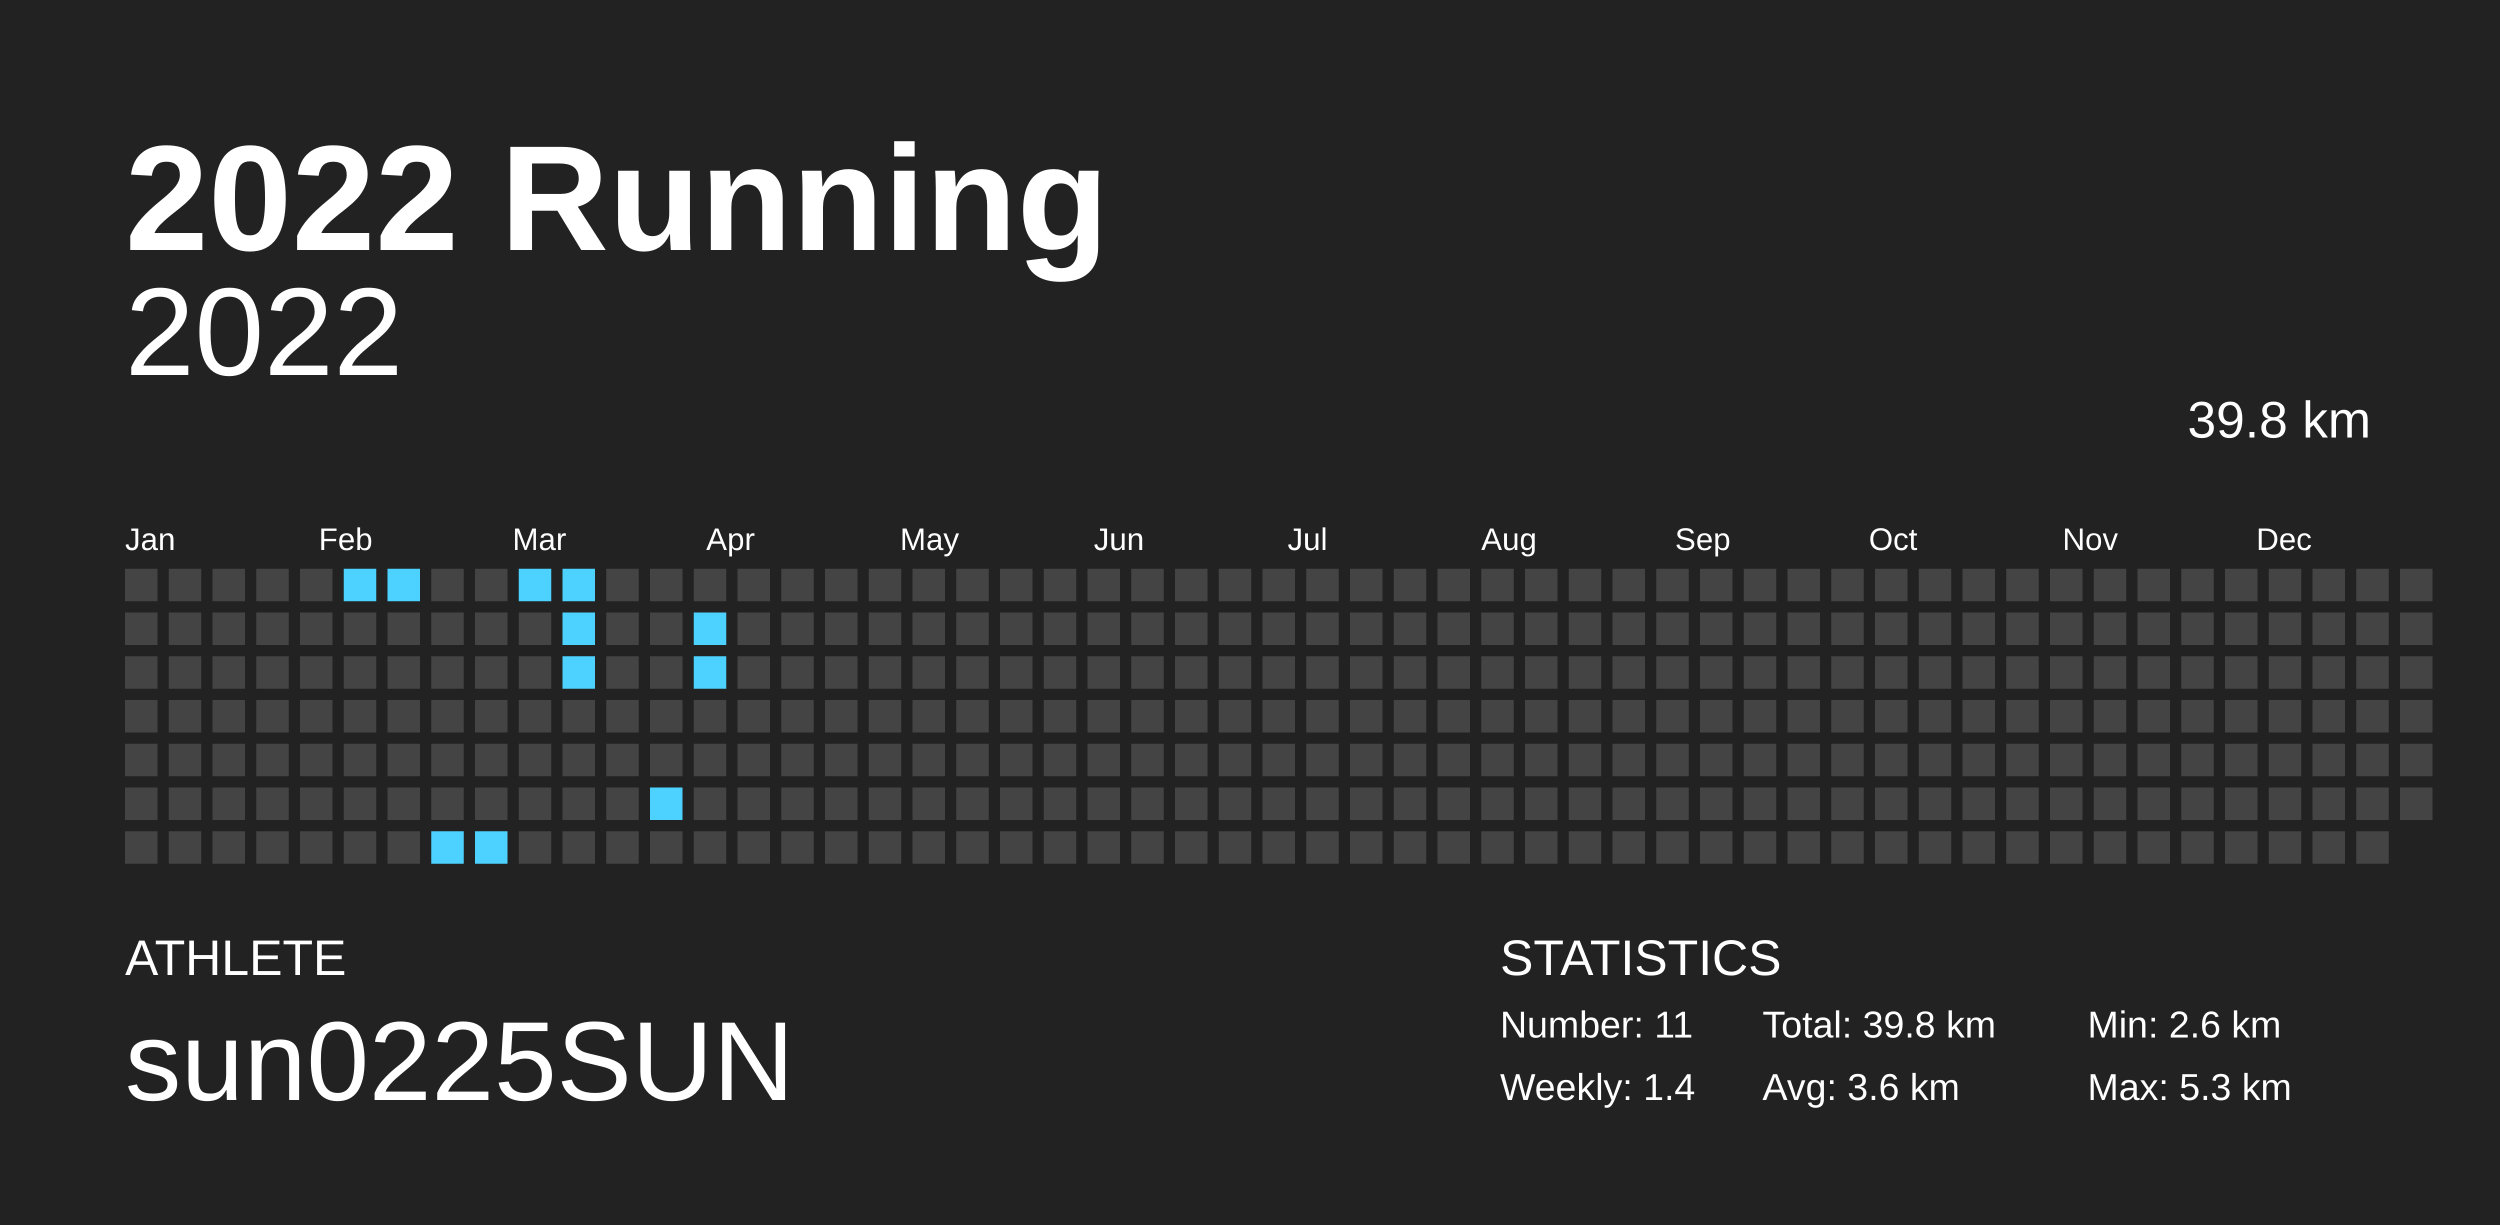
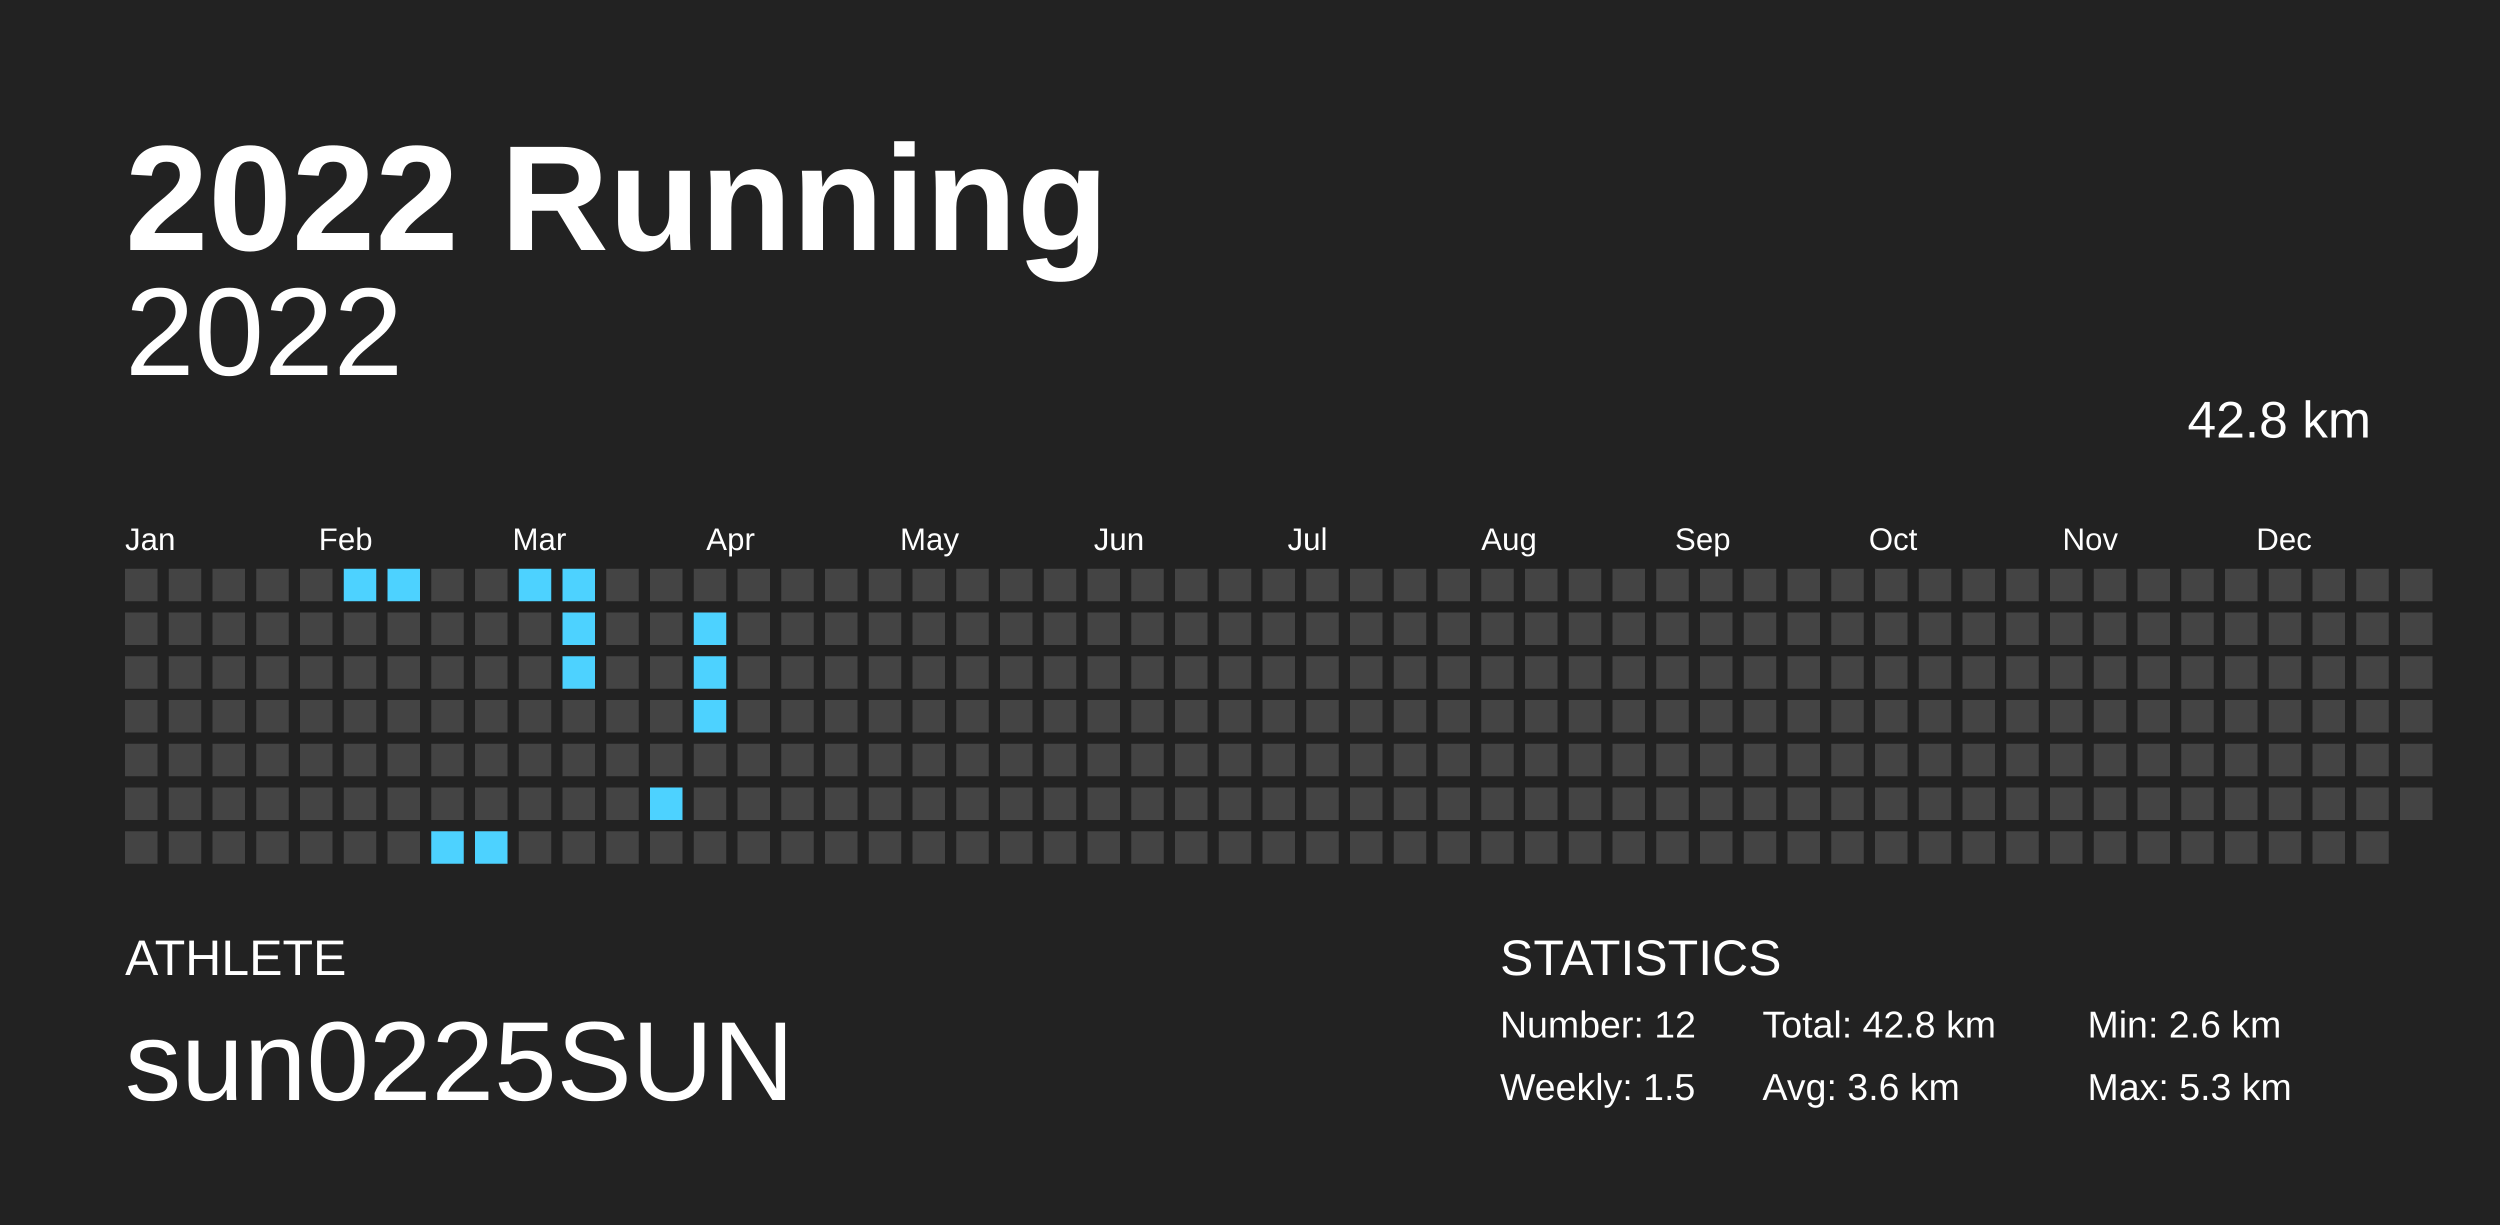
<svg xmlns="http://www.w3.org/2000/svg" baseProfile="full" height="98mm" version="1.1" viewBox="0,0,200,98" width="200mm">
  <defs />
  <rect fill="#222222" height="98" width="200" x="0" y="0" />
  <text fill="#FFFFFF" style="font-size:12px; font-family:Arial; font-weight:bold;" x="10" y="20">2022 Running</text>
  <text fill="#FFFFFF" style="font-size:4px; font-family:Arial" x="10" y="78">ATHLETE</text>
  <text fill="#FFFFFF" style="font-size:9px; font-family:Arial" x="10" y="88">sun0225SUN</text>
  <text fill="#FFFFFF" style="font-size:4px; font-family:Arial" x="120" y="78">STATISTICS</text>
-   <text fill="#FFFFFF" style="font-size:3px; font-family:Arial" x="120" y="83">Number: 11</text>
-   <text fill="#FFFFFF" style="font-size:3px; font-family:Arial" x="120" y="88">Weekly: 1.4</text>
-   <text fill="#FFFFFF" style="font-size:3px; font-family:Arial" x="141" y="83">Total: 39.8 km</text>
+   <text fill="#FFFFFF" style="font-size:3px; font-family:Arial" x="120" y="83">Number: 12</text>
+   <text fill="#FFFFFF" style="font-size:3px; font-family:Arial" x="120" y="88">Weekly: 1.5</text>
+   <text fill="#FFFFFF" style="font-size:3px; font-family:Arial" x="141" y="83">Total: 42.8 km</text>
  <text fill="#FFFFFF" style="font-size:3px; font-family:Arial" x="141" y="88">Avg: 3.6 km</text>
  <text fill="#FFFFFF" style="font-size:3px; font-family:Arial" x="167" y="83">Min: 2.6 km</text>
  <text fill="#FFFFFF" style="font-size:3px; font-family:Arial" x="167" y="88">Max: 5.3 km</text>
  <text alignment-baseline="hanging" fill="#FFFFFF" style="font-size:10.0px; font-family:Arial;" x="10" y="30">2022</text>
-   <text alignment-baseline="hanging" fill="#FFFFFF" style="font-size:4.125px; font-family:Arial;" x="175" y="35">39.8 km</text>
+   <text alignment-baseline="hanging" fill="#FFFFFF" style="font-size:4.125px; font-family:Arial;" x="175" y="35">42.8 km</text>
  <text fill="#FFFFFF" style="font-size:2.5px; font-family:Arial" x="10.0" y="44">Jan</text>
  <text fill="#FFFFFF" style="font-size:2.5px; font-family:Arial" x="25.5" y="44">Feb</text>
  <text fill="#FFFFFF" style="font-size:2.5px; font-family:Arial" x="41.0" y="44">Mar</text>
  <text fill="#FFFFFF" style="font-size:2.5px; font-family:Arial" x="56.5" y="44">Apr</text>
  <text fill="#FFFFFF" style="font-size:2.5px; font-family:Arial" x="72.0" y="44">May</text>
  <text fill="#FFFFFF" style="font-size:2.5px; font-family:Arial" x="87.5" y="44">Jun</text>
  <text fill="#FFFFFF" style="font-size:2.5px; font-family:Arial" x="103.0" y="44">Jul</text>
  <text fill="#FFFFFF" style="font-size:2.5px; font-family:Arial" x="118.5" y="44">Aug</text>
  <text fill="#FFFFFF" style="font-size:2.5px; font-family:Arial" x="134.0" y="44">Sep</text>
  <text fill="#FFFFFF" style="font-size:2.5px; font-family:Arial" x="149.5" y="44">Oct</text>
  <text fill="#FFFFFF" style="font-size:2.5px; font-family:Arial" x="165.0" y="44">Nov</text>
  <text fill="#FFFFFF" style="font-size:2.5px; font-family:Arial" x="180.5" y="44">Dec</text>
  <rect fill="#444444" height="2.6" width="2.6" x="10.0" y="45.5" />
  <rect fill="#444444" height="2.6" width="2.6" x="10.0" y="49.0" />
  <rect fill="#444444" height="2.6" width="2.6" x="10.0" y="52.5" />
  <rect fill="#444444" height="2.6" width="2.6" x="10.0" y="56.0" />
  <rect fill="#444444" height="2.6" width="2.6" x="10.0" y="59.5" />
  <rect fill="#444444" height="2.6" width="2.6" x="10.0" y="63.0" />
  <rect fill="#444444" height="2.6" width="2.6" x="10.0" y="66.5" />
  <rect fill="#444444" height="2.6" width="2.6" x="13.5" y="45.5" />
  <rect fill="#444444" height="2.6" width="2.6" x="13.5" y="49.0" />
  <rect fill="#444444" height="2.6" width="2.6" x="13.5" y="52.5" />
  <rect fill="#444444" height="2.6" width="2.6" x="13.5" y="56.0" />
  <rect fill="#444444" height="2.6" width="2.6" x="13.5" y="59.5" />
  <rect fill="#444444" height="2.6" width="2.6" x="13.5" y="63.0" />
  <rect fill="#444444" height="2.6" width="2.6" x="13.5" y="66.5" />
  <rect fill="#444444" height="2.6" width="2.6" x="17.0" y="45.5" />
  <rect fill="#444444" height="2.6" width="2.6" x="17.0" y="49.0" />
  <rect fill="#444444" height="2.6" width="2.6" x="17.0" y="52.5" />
  <rect fill="#444444" height="2.6" width="2.6" x="17.0" y="56.0" />
  <rect fill="#444444" height="2.6" width="2.6" x="17.0" y="59.5" />
  <rect fill="#444444" height="2.6" width="2.6" x="17.0" y="63.0" />
  <rect fill="#444444" height="2.6" width="2.6" x="17.0" y="66.5" />
  <rect fill="#444444" height="2.6" width="2.6" x="20.5" y="45.5" />
  <rect fill="#444444" height="2.6" width="2.6" x="20.5" y="49.0" />
  <rect fill="#444444" height="2.6" width="2.6" x="20.5" y="52.5" />
  <rect fill="#444444" height="2.6" width="2.6" x="20.5" y="56.0" />
  <rect fill="#444444" height="2.6" width="2.6" x="20.5" y="59.5" />
  <rect fill="#444444" height="2.6" width="2.6" x="20.5" y="63.0" />
  <rect fill="#444444" height="2.6" width="2.6" x="20.5" y="66.5" />
  <rect fill="#444444" height="2.6" width="2.6" x="24.0" y="45.5" />
  <rect fill="#444444" height="2.6" width="2.6" x="24.0" y="49.0" />
  <rect fill="#444444" height="2.6" width="2.6" x="24.0" y="52.5" />
  <rect fill="#444444" height="2.6" width="2.6" x="24.0" y="56.0" />
  <rect fill="#444444" height="2.6" width="2.6" x="24.0" y="59.5" />
  <rect fill="#444444" height="2.6" width="2.6" x="24.0" y="63.0" />
  <rect fill="#444444" height="2.6" width="2.6" x="24.0" y="66.5" />
  <rect fill="#4dd2ff" height="2.6" width="2.6" x="27.5" y="45.5" />
  <rect fill="#444444" height="2.6" width="2.6" x="27.5" y="49.0" />
  <rect fill="#444444" height="2.6" width="2.6" x="27.5" y="52.5" />
  <rect fill="#444444" height="2.6" width="2.6" x="27.5" y="56.0" />
  <rect fill="#444444" height="2.6" width="2.6" x="27.5" y="59.5" />
  <rect fill="#444444" height="2.6" width="2.6" x="27.5" y="63.0" />
  <rect fill="#444444" height="2.6" width="2.6" x="27.5" y="66.5" />
  <rect fill="#4dd2ff" height="2.6" width="2.6" x="31.0" y="45.5" />
  <rect fill="#444444" height="2.6" width="2.6" x="31.0" y="49.0" />
  <rect fill="#444444" height="2.6" width="2.6" x="31.0" y="52.5" />
  <rect fill="#444444" height="2.6" width="2.6" x="31.0" y="56.0" />
  <rect fill="#444444" height="2.6" width="2.6" x="31.0" y="59.5" />
  <rect fill="#444444" height="2.6" width="2.6" x="31.0" y="63.0" />
  <rect fill="#444444" height="2.6" width="2.6" x="31.0" y="66.5" />
  <rect fill="#444444" height="2.6" width="2.6" x="34.5" y="45.5" />
  <rect fill="#444444" height="2.6" width="2.6" x="34.5" y="49.0" />
  <rect fill="#444444" height="2.6" width="2.6" x="34.5" y="52.5" />
  <rect fill="#444444" height="2.6" width="2.6" x="34.5" y="56.0" />
  <rect fill="#444444" height="2.6" width="2.6" x="34.5" y="59.5" />
  <rect fill="#444444" height="2.6" width="2.6" x="34.5" y="63.0" />
  <rect fill="#4dd2ff" height="2.6" width="2.6" x="34.5" y="66.5" />
  <rect fill="#444444" height="2.6" width="2.6" x="38.0" y="45.5" />
  <rect fill="#444444" height="2.6" width="2.6" x="38.0" y="49.0" />
  <rect fill="#444444" height="2.6" width="2.6" x="38.0" y="52.5" />
  <rect fill="#444444" height="2.6" width="2.6" x="38.0" y="56.0" />
  <rect fill="#444444" height="2.6" width="2.6" x="38.0" y="59.5" />
  <rect fill="#444444" height="2.6" width="2.6" x="38.0" y="63.0" />
  <rect fill="#4dd2ff" height="2.6" width="2.6" x="38.0" y="66.5" />
  <rect fill="#4dd2ff" height="2.6" width="2.6" x="41.5" y="45.5" />
  <rect fill="#444444" height="2.6" width="2.6" x="41.5" y="49.0" />
  <rect fill="#444444" height="2.6" width="2.6" x="41.5" y="52.5" />
  <rect fill="#444444" height="2.6" width="2.6" x="41.5" y="56.0" />
  <rect fill="#444444" height="2.6" width="2.6" x="41.5" y="59.5" />
  <rect fill="#444444" height="2.6" width="2.6" x="41.5" y="63.0" />
  <rect fill="#444444" height="2.6" width="2.6" x="41.5" y="66.5" />
  <rect fill="#4dd2ff" height="2.6" width="2.6" x="45.0" y="45.5" />
  <rect fill="#4dd2ff" height="2.6" width="2.6" x="45.0" y="49.0" />
  <rect fill="#4dd2ff" height="2.6" width="2.6" x="45.0" y="52.5" />
  <rect fill="#444444" height="2.6" width="2.6" x="45.0" y="56.0" />
  <rect fill="#444444" height="2.6" width="2.6" x="45.0" y="59.5" />
  <rect fill="#444444" height="2.6" width="2.6" x="45.0" y="63.0" />
  <rect fill="#444444" height="2.6" width="2.6" x="45.0" y="66.5" />
  <rect fill="#444444" height="2.6" width="2.6" x="48.5" y="45.5" />
  <rect fill="#444444" height="2.6" width="2.6" x="48.5" y="49.0" />
  <rect fill="#444444" height="2.6" width="2.6" x="48.5" y="52.5" />
  <rect fill="#444444" height="2.6" width="2.6" x="48.5" y="56.0" />
  <rect fill="#444444" height="2.6" width="2.6" x="48.5" y="59.5" />
  <rect fill="#444444" height="2.6" width="2.6" x="48.5" y="63.0" />
  <rect fill="#444444" height="2.6" width="2.6" x="48.5" y="66.5" />
  <rect fill="#444444" height="2.6" width="2.6" x="52.0" y="45.5" />
  <rect fill="#444444" height="2.6" width="2.6" x="52.0" y="49.0" />
  <rect fill="#444444" height="2.6" width="2.6" x="52.0" y="52.5" />
  <rect fill="#444444" height="2.6" width="2.6" x="52.0" y="56.0" />
  <rect fill="#444444" height="2.6" width="2.6" x="52.0" y="59.5" />
  <rect fill="#4dd2ff" height="2.6" width="2.6" x="52.0" y="63.0" />
  <rect fill="#444444" height="2.6" width="2.6" x="52.0" y="66.5" />
  <rect fill="#444444" height="2.6" width="2.6" x="55.5" y="45.5" />
  <rect fill="#4dd2ff" height="2.6" width="2.6" x="55.5" y="49.0" />
  <rect fill="#4dd2ff" height="2.6" width="2.6" x="55.5" y="52.5" />
-   <rect fill="#444444" height="2.6" width="2.6" x="55.5" y="56.0" />
+   <rect fill="#4dd2ff" height="2.6" width="2.6" x="55.5" y="56.0" />
  <rect fill="#444444" height="2.6" width="2.6" x="55.5" y="59.5" />
  <rect fill="#444444" height="2.6" width="2.6" x="55.5" y="63.0" />
  <rect fill="#444444" height="2.6" width="2.6" x="55.5" y="66.5" />
  <rect fill="#444444" height="2.6" width="2.6" x="59.0" y="45.5" />
  <rect fill="#444444" height="2.6" width="2.6" x="59.0" y="49.0" />
  <rect fill="#444444" height="2.6" width="2.6" x="59.0" y="52.5" />
  <rect fill="#444444" height="2.6" width="2.6" x="59.0" y="56.0" />
  <rect fill="#444444" height="2.6" width="2.6" x="59.0" y="59.5" />
  <rect fill="#444444" height="2.6" width="2.6" x="59.0" y="63.0" />
  <rect fill="#444444" height="2.6" width="2.6" x="59.0" y="66.5" />
  <rect fill="#444444" height="2.6" width="2.6" x="62.5" y="45.5" />
  <rect fill="#444444" height="2.6" width="2.6" x="62.5" y="49.0" />
  <rect fill="#444444" height="2.6" width="2.6" x="62.5" y="52.5" />
  <rect fill="#444444" height="2.6" width="2.6" x="62.5" y="56.0" />
  <rect fill="#444444" height="2.6" width="2.6" x="62.5" y="59.5" />
  <rect fill="#444444" height="2.6" width="2.6" x="62.5" y="63.0" />
  <rect fill="#444444" height="2.6" width="2.6" x="62.5" y="66.5" />
  <rect fill="#444444" height="2.6" width="2.6" x="66.0" y="45.5" />
  <rect fill="#444444" height="2.6" width="2.6" x="66.0" y="49.0" />
  <rect fill="#444444" height="2.6" width="2.6" x="66.0" y="52.5" />
  <rect fill="#444444" height="2.6" width="2.6" x="66.0" y="56.0" />
  <rect fill="#444444" height="2.6" width="2.6" x="66.0" y="59.5" />
  <rect fill="#444444" height="2.6" width="2.6" x="66.0" y="63.0" />
  <rect fill="#444444" height="2.6" width="2.6" x="66.0" y="66.5" />
  <rect fill="#444444" height="2.6" width="2.6" x="69.5" y="45.5" />
  <rect fill="#444444" height="2.6" width="2.6" x="69.5" y="49.0" />
  <rect fill="#444444" height="2.6" width="2.6" x="69.5" y="52.5" />
  <rect fill="#444444" height="2.6" width="2.6" x="69.5" y="56.0" />
  <rect fill="#444444" height="2.6" width="2.6" x="69.5" y="59.5" />
  <rect fill="#444444" height="2.6" width="2.6" x="69.5" y="63.0" />
  <rect fill="#444444" height="2.6" width="2.6" x="69.5" y="66.5" />
  <rect fill="#444444" height="2.6" width="2.6" x="73.0" y="45.5" />
  <rect fill="#444444" height="2.6" width="2.6" x="73.0" y="49.0" />
  <rect fill="#444444" height="2.6" width="2.6" x="73.0" y="52.5" />
  <rect fill="#444444" height="2.6" width="2.6" x="73.0" y="56.0" />
  <rect fill="#444444" height="2.6" width="2.6" x="73.0" y="59.5" />
  <rect fill="#444444" height="2.6" width="2.6" x="73.0" y="63.0" />
  <rect fill="#444444" height="2.6" width="2.6" x="73.0" y="66.5" />
  <rect fill="#444444" height="2.6" width="2.6" x="76.5" y="45.5" />
  <rect fill="#444444" height="2.6" width="2.6" x="76.5" y="49.0" />
  <rect fill="#444444" height="2.6" width="2.6" x="76.5" y="52.5" />
  <rect fill="#444444" height="2.6" width="2.6" x="76.5" y="56.0" />
  <rect fill="#444444" height="2.6" width="2.6" x="76.5" y="59.5" />
  <rect fill="#444444" height="2.6" width="2.6" x="76.5" y="63.0" />
  <rect fill="#444444" height="2.6" width="2.6" x="76.5" y="66.5" />
  <rect fill="#444444" height="2.6" width="2.6" x="80.0" y="45.5" />
  <rect fill="#444444" height="2.6" width="2.6" x="80.0" y="49.0" />
  <rect fill="#444444" height="2.6" width="2.6" x="80.0" y="52.5" />
  <rect fill="#444444" height="2.6" width="2.6" x="80.0" y="56.0" />
  <rect fill="#444444" height="2.6" width="2.6" x="80.0" y="59.5" />
  <rect fill="#444444" height="2.6" width="2.6" x="80.0" y="63.0" />
  <rect fill="#444444" height="2.6" width="2.6" x="80.0" y="66.5" />
  <rect fill="#444444" height="2.6" width="2.6" x="83.5" y="45.5" />
  <rect fill="#444444" height="2.6" width="2.6" x="83.5" y="49.0" />
  <rect fill="#444444" height="2.6" width="2.6" x="83.5" y="52.5" />
  <rect fill="#444444" height="2.6" width="2.6" x="83.5" y="56.0" />
  <rect fill="#444444" height="2.6" width="2.6" x="83.5" y="59.5" />
  <rect fill="#444444" height="2.6" width="2.6" x="83.5" y="63.0" />
  <rect fill="#444444" height="2.6" width="2.6" x="83.5" y="66.5" />
  <rect fill="#444444" height="2.6" width="2.6" x="87.0" y="45.5" />
  <rect fill="#444444" height="2.6" width="2.6" x="87.0" y="49.0" />
  <rect fill="#444444" height="2.6" width="2.6" x="87.0" y="52.5" />
  <rect fill="#444444" height="2.6" width="2.6" x="87.0" y="56.0" />
  <rect fill="#444444" height="2.6" width="2.6" x="87.0" y="59.5" />
  <rect fill="#444444" height="2.6" width="2.6" x="87.0" y="63.0" />
  <rect fill="#444444" height="2.6" width="2.6" x="87.0" y="66.5" />
  <rect fill="#444444" height="2.6" width="2.6" x="90.5" y="45.5" />
  <rect fill="#444444" height="2.6" width="2.6" x="90.5" y="49.0" />
  <rect fill="#444444" height="2.6" width="2.6" x="90.5" y="52.5" />
  <rect fill="#444444" height="2.6" width="2.6" x="90.5" y="56.0" />
  <rect fill="#444444" height="2.6" width="2.6" x="90.5" y="59.5" />
  <rect fill="#444444" height="2.6" width="2.6" x="90.5" y="63.0" />
  <rect fill="#444444" height="2.6" width="2.6" x="90.5" y="66.5" />
  <rect fill="#444444" height="2.6" width="2.6" x="94.0" y="45.5" />
  <rect fill="#444444" height="2.6" width="2.6" x="94.0" y="49.0" />
  <rect fill="#444444" height="2.6" width="2.6" x="94.0" y="52.5" />
  <rect fill="#444444" height="2.6" width="2.6" x="94.0" y="56.0" />
  <rect fill="#444444" height="2.6" width="2.6" x="94.0" y="59.5" />
  <rect fill="#444444" height="2.6" width="2.6" x="94.0" y="63.0" />
  <rect fill="#444444" height="2.6" width="2.6" x="94.0" y="66.5" />
  <rect fill="#444444" height="2.6" width="2.6" x="97.5" y="45.5" />
  <rect fill="#444444" height="2.6" width="2.6" x="97.5" y="49.0" />
  <rect fill="#444444" height="2.6" width="2.6" x="97.5" y="52.5" />
  <rect fill="#444444" height="2.6" width="2.6" x="97.5" y="56.0" />
  <rect fill="#444444" height="2.6" width="2.6" x="97.5" y="59.5" />
  <rect fill="#444444" height="2.6" width="2.6" x="97.5" y="63.0" />
  <rect fill="#444444" height="2.6" width="2.6" x="97.5" y="66.5" />
  <rect fill="#444444" height="2.6" width="2.6" x="101.0" y="45.5" />
  <rect fill="#444444" height="2.6" width="2.6" x="101.0" y="49.0" />
  <rect fill="#444444" height="2.6" width="2.6" x="101.0" y="52.5" />
  <rect fill="#444444" height="2.6" width="2.6" x="101.0" y="56.0" />
  <rect fill="#444444" height="2.6" width="2.6" x="101.0" y="59.5" />
  <rect fill="#444444" height="2.6" width="2.6" x="101.0" y="63.0" />
  <rect fill="#444444" height="2.6" width="2.6" x="101.0" y="66.5" />
  <rect fill="#444444" height="2.6" width="2.6" x="104.5" y="45.5" />
  <rect fill="#444444" height="2.6" width="2.6" x="104.5" y="49.0" />
  <rect fill="#444444" height="2.6" width="2.6" x="104.5" y="52.5" />
  <rect fill="#444444" height="2.6" width="2.6" x="104.5" y="56.0" />
  <rect fill="#444444" height="2.6" width="2.6" x="104.5" y="59.5" />
  <rect fill="#444444" height="2.6" width="2.6" x="104.5" y="63.0" />
  <rect fill="#444444" height="2.6" width="2.6" x="104.5" y="66.5" />
  <rect fill="#444444" height="2.6" width="2.6" x="108.0" y="45.5" />
  <rect fill="#444444" height="2.6" width="2.6" x="108.0" y="49.0" />
  <rect fill="#444444" height="2.6" width="2.6" x="108.0" y="52.5" />
  <rect fill="#444444" height="2.6" width="2.6" x="108.0" y="56.0" />
  <rect fill="#444444" height="2.6" width="2.6" x="108.0" y="59.5" />
  <rect fill="#444444" height="2.6" width="2.6" x="108.0" y="63.0" />
  <rect fill="#444444" height="2.6" width="2.6" x="108.0" y="66.5" />
  <rect fill="#444444" height="2.6" width="2.6" x="111.5" y="45.5" />
  <rect fill="#444444" height="2.6" width="2.6" x="111.5" y="49.0" />
  <rect fill="#444444" height="2.6" width="2.6" x="111.5" y="52.5" />
  <rect fill="#444444" height="2.6" width="2.6" x="111.5" y="56.0" />
  <rect fill="#444444" height="2.6" width="2.6" x="111.5" y="59.5" />
  <rect fill="#444444" height="2.6" width="2.6" x="111.5" y="63.0" />
  <rect fill="#444444" height="2.6" width="2.6" x="111.5" y="66.5" />
  <rect fill="#444444" height="2.6" width="2.6" x="115.0" y="45.5" />
  <rect fill="#444444" height="2.6" width="2.6" x="115.0" y="49.0" />
  <rect fill="#444444" height="2.6" width="2.6" x="115.0" y="52.5" />
  <rect fill="#444444" height="2.6" width="2.6" x="115.0" y="56.0" />
  <rect fill="#444444" height="2.6" width="2.6" x="115.0" y="59.5" />
  <rect fill="#444444" height="2.6" width="2.6" x="115.0" y="63.0" />
  <rect fill="#444444" height="2.6" width="2.6" x="115.0" y="66.5" />
  <rect fill="#444444" height="2.6" width="2.6" x="118.5" y="45.5" />
  <rect fill="#444444" height="2.6" width="2.6" x="118.5" y="49.0" />
  <rect fill="#444444" height="2.6" width="2.6" x="118.5" y="52.5" />
  <rect fill="#444444" height="2.6" width="2.6" x="118.5" y="56.0" />
  <rect fill="#444444" height="2.6" width="2.6" x="118.5" y="59.5" />
  <rect fill="#444444" height="2.6" width="2.6" x="118.5" y="63.0" />
  <rect fill="#444444" height="2.6" width="2.6" x="118.5" y="66.5" />
  <rect fill="#444444" height="2.6" width="2.6" x="122.0" y="45.5" />
  <rect fill="#444444" height="2.6" width="2.6" x="122.0" y="49.0" />
  <rect fill="#444444" height="2.6" width="2.6" x="122.0" y="52.5" />
  <rect fill="#444444" height="2.6" width="2.6" x="122.0" y="56.0" />
  <rect fill="#444444" height="2.6" width="2.6" x="122.0" y="59.5" />
  <rect fill="#444444" height="2.6" width="2.6" x="122.0" y="63.0" />
  <rect fill="#444444" height="2.6" width="2.6" x="122.0" y="66.5" />
  <rect fill="#444444" height="2.6" width="2.6" x="125.5" y="45.5" />
  <rect fill="#444444" height="2.6" width="2.6" x="125.5" y="49.0" />
  <rect fill="#444444" height="2.6" width="2.6" x="125.5" y="52.5" />
  <rect fill="#444444" height="2.6" width="2.6" x="125.5" y="56.0" />
  <rect fill="#444444" height="2.6" width="2.6" x="125.5" y="59.5" />
  <rect fill="#444444" height="2.6" width="2.6" x="125.5" y="63.0" />
  <rect fill="#444444" height="2.6" width="2.6" x="125.5" y="66.5" />
  <rect fill="#444444" height="2.6" width="2.6" x="129.0" y="45.5" />
  <rect fill="#444444" height="2.6" width="2.6" x="129.0" y="49.0" />
  <rect fill="#444444" height="2.6" width="2.6" x="129.0" y="52.5" />
  <rect fill="#444444" height="2.6" width="2.6" x="129.0" y="56.0" />
  <rect fill="#444444" height="2.6" width="2.6" x="129.0" y="59.5" />
  <rect fill="#444444" height="2.6" width="2.6" x="129.0" y="63.0" />
  <rect fill="#444444" height="2.6" width="2.6" x="129.0" y="66.5" />
  <rect fill="#444444" height="2.6" width="2.6" x="132.5" y="45.5" />
  <rect fill="#444444" height="2.6" width="2.6" x="132.5" y="49.0" />
  <rect fill="#444444" height="2.6" width="2.6" x="132.5" y="52.5" />
  <rect fill="#444444" height="2.6" width="2.6" x="132.5" y="56.0" />
  <rect fill="#444444" height="2.6" width="2.6" x="132.5" y="59.5" />
  <rect fill="#444444" height="2.6" width="2.6" x="132.5" y="63.0" />
  <rect fill="#444444" height="2.6" width="2.6" x="132.5" y="66.5" />
  <rect fill="#444444" height="2.6" width="2.6" x="136.0" y="45.5" />
  <rect fill="#444444" height="2.6" width="2.6" x="136.0" y="49.0" />
  <rect fill="#444444" height="2.6" width="2.6" x="136.0" y="52.5" />
  <rect fill="#444444" height="2.6" width="2.6" x="136.0" y="56.0" />
  <rect fill="#444444" height="2.6" width="2.6" x="136.0" y="59.5" />
  <rect fill="#444444" height="2.6" width="2.6" x="136.0" y="63.0" />
  <rect fill="#444444" height="2.6" width="2.6" x="136.0" y="66.5" />
  <rect fill="#444444" height="2.6" width="2.6" x="139.5" y="45.5" />
  <rect fill="#444444" height="2.6" width="2.6" x="139.5" y="49.0" />
  <rect fill="#444444" height="2.6" width="2.6" x="139.5" y="52.5" />
  <rect fill="#444444" height="2.6" width="2.6" x="139.5" y="56.0" />
  <rect fill="#444444" height="2.6" width="2.6" x="139.5" y="59.5" />
  <rect fill="#444444" height="2.6" width="2.6" x="139.5" y="63.0" />
  <rect fill="#444444" height="2.6" width="2.6" x="139.5" y="66.5" />
  <rect fill="#444444" height="2.6" width="2.6" x="143.0" y="45.5" />
  <rect fill="#444444" height="2.6" width="2.6" x="143.0" y="49.0" />
  <rect fill="#444444" height="2.6" width="2.6" x="143.0" y="52.5" />
  <rect fill="#444444" height="2.6" width="2.6" x="143.0" y="56.0" />
  <rect fill="#444444" height="2.6" width="2.6" x="143.0" y="59.5" />
  <rect fill="#444444" height="2.6" width="2.6" x="143.0" y="63.0" />
  <rect fill="#444444" height="2.6" width="2.6" x="143.0" y="66.5" />
  <rect fill="#444444" height="2.6" width="2.6" x="146.5" y="45.5" />
  <rect fill="#444444" height="2.6" width="2.6" x="146.5" y="49.0" />
  <rect fill="#444444" height="2.6" width="2.6" x="146.5" y="52.5" />
  <rect fill="#444444" height="2.6" width="2.6" x="146.5" y="56.0" />
  <rect fill="#444444" height="2.6" width="2.6" x="146.5" y="59.5" />
  <rect fill="#444444" height="2.6" width="2.6" x="146.5" y="63.0" />
  <rect fill="#444444" height="2.6" width="2.6" x="146.5" y="66.5" />
  <rect fill="#444444" height="2.6" width="2.6" x="150.0" y="45.5" />
  <rect fill="#444444" height="2.6" width="2.6" x="150.0" y="49.0" />
  <rect fill="#444444" height="2.6" width="2.6" x="150.0" y="52.5" />
  <rect fill="#444444" height="2.6" width="2.6" x="150.0" y="56.0" />
  <rect fill="#444444" height="2.6" width="2.6" x="150.0" y="59.5" />
  <rect fill="#444444" height="2.6" width="2.6" x="150.0" y="63.0" />
  <rect fill="#444444" height="2.6" width="2.6" x="150.0" y="66.5" />
  <rect fill="#444444" height="2.6" width="2.6" x="153.5" y="45.5" />
  <rect fill="#444444" height="2.6" width="2.6" x="153.5" y="49.0" />
  <rect fill="#444444" height="2.6" width="2.6" x="153.5" y="52.5" />
  <rect fill="#444444" height="2.6" width="2.6" x="153.5" y="56.0" />
  <rect fill="#444444" height="2.6" width="2.6" x="153.5" y="59.5" />
  <rect fill="#444444" height="2.6" width="2.6" x="153.5" y="63.0" />
  <rect fill="#444444" height="2.6" width="2.6" x="153.5" y="66.5" />
  <rect fill="#444444" height="2.6" width="2.6" x="157.0" y="45.5" />
  <rect fill="#444444" height="2.6" width="2.6" x="157.0" y="49.0" />
  <rect fill="#444444" height="2.6" width="2.6" x="157.0" y="52.5" />
  <rect fill="#444444" height="2.6" width="2.6" x="157.0" y="56.0" />
  <rect fill="#444444" height="2.6" width="2.6" x="157.0" y="59.5" />
  <rect fill="#444444" height="2.6" width="2.6" x="157.0" y="63.0" />
  <rect fill="#444444" height="2.6" width="2.6" x="157.0" y="66.5" />
  <rect fill="#444444" height="2.6" width="2.6" x="160.5" y="45.5" />
  <rect fill="#444444" height="2.6" width="2.6" x="160.5" y="49.0" />
  <rect fill="#444444" height="2.6" width="2.6" x="160.5" y="52.5" />
  <rect fill="#444444" height="2.6" width="2.6" x="160.5" y="56.0" />
  <rect fill="#444444" height="2.6" width="2.6" x="160.5" y="59.5" />
  <rect fill="#444444" height="2.6" width="2.6" x="160.5" y="63.0" />
  <rect fill="#444444" height="2.6" width="2.6" x="160.5" y="66.5" />
  <rect fill="#444444" height="2.6" width="2.6" x="164.0" y="45.5" />
  <rect fill="#444444" height="2.6" width="2.6" x="164.0" y="49.0" />
  <rect fill="#444444" height="2.6" width="2.6" x="164.0" y="52.5" />
  <rect fill="#444444" height="2.6" width="2.6" x="164.0" y="56.0" />
  <rect fill="#444444" height="2.6" width="2.6" x="164.0" y="59.5" />
  <rect fill="#444444" height="2.6" width="2.6" x="164.0" y="63.0" />
  <rect fill="#444444" height="2.6" width="2.6" x="164.0" y="66.5" />
  <rect fill="#444444" height="2.6" width="2.6" x="167.5" y="45.5" />
  <rect fill="#444444" height="2.6" width="2.6" x="167.5" y="49.0" />
  <rect fill="#444444" height="2.6" width="2.6" x="167.5" y="52.5" />
  <rect fill="#444444" height="2.6" width="2.6" x="167.5" y="56.0" />
  <rect fill="#444444" height="2.6" width="2.6" x="167.5" y="59.5" />
  <rect fill="#444444" height="2.6" width="2.6" x="167.5" y="63.0" />
  <rect fill="#444444" height="2.6" width="2.6" x="167.5" y="66.5" />
  <rect fill="#444444" height="2.6" width="2.6" x="171.0" y="45.5" />
  <rect fill="#444444" height="2.6" width="2.6" x="171.0" y="49.0" />
  <rect fill="#444444" height="2.6" width="2.6" x="171.0" y="52.5" />
  <rect fill="#444444" height="2.6" width="2.6" x="171.0" y="56.0" />
  <rect fill="#444444" height="2.6" width="2.6" x="171.0" y="59.5" />
  <rect fill="#444444" height="2.6" width="2.6" x="171.0" y="63.0" />
  <rect fill="#444444" height="2.6" width="2.6" x="171.0" y="66.5" />
  <rect fill="#444444" height="2.6" width="2.6" x="174.5" y="45.5" />
  <rect fill="#444444" height="2.6" width="2.6" x="174.5" y="49.0" />
  <rect fill="#444444" height="2.6" width="2.6" x="174.5" y="52.5" />
  <rect fill="#444444" height="2.6" width="2.6" x="174.5" y="56.0" />
  <rect fill="#444444" height="2.6" width="2.6" x="174.5" y="59.5" />
  <rect fill="#444444" height="2.6" width="2.6" x="174.5" y="63.0" />
  <rect fill="#444444" height="2.6" width="2.6" x="174.5" y="66.5" />
  <rect fill="#444444" height="2.6" width="2.6" x="178.0" y="45.5" />
  <rect fill="#444444" height="2.6" width="2.6" x="178.0" y="49.0" />
  <rect fill="#444444" height="2.6" width="2.6" x="178.0" y="52.5" />
  <rect fill="#444444" height="2.6" width="2.6" x="178.0" y="56.0" />
  <rect fill="#444444" height="2.6" width="2.6" x="178.0" y="59.5" />
  <rect fill="#444444" height="2.6" width="2.6" x="178.0" y="63.0" />
  <rect fill="#444444" height="2.6" width="2.6" x="178.0" y="66.5" />
  <rect fill="#444444" height="2.6" width="2.6" x="181.5" y="45.5" />
  <rect fill="#444444" height="2.6" width="2.6" x="181.5" y="49.0" />
  <rect fill="#444444" height="2.6" width="2.6" x="181.5" y="52.5" />
  <rect fill="#444444" height="2.6" width="2.6" x="181.5" y="56.0" />
  <rect fill="#444444" height="2.6" width="2.6" x="181.5" y="59.5" />
  <rect fill="#444444" height="2.6" width="2.6" x="181.5" y="63.0" />
  <rect fill="#444444" height="2.6" width="2.6" x="181.5" y="66.5" />
  <rect fill="#444444" height="2.6" width="2.6" x="185.0" y="45.5" />
  <rect fill="#444444" height="2.6" width="2.6" x="185.0" y="49.0" />
  <rect fill="#444444" height="2.6" width="2.6" x="185.0" y="52.5" />
  <rect fill="#444444" height="2.6" width="2.6" x="185.0" y="56.0" />
  <rect fill="#444444" height="2.6" width="2.6" x="185.0" y="59.5" />
  <rect fill="#444444" height="2.6" width="2.6" x="185.0" y="63.0" />
  <rect fill="#444444" height="2.6" width="2.6" x="185.0" y="66.5" />
  <rect fill="#444444" height="2.6" width="2.6" x="188.5" y="45.5" />
  <rect fill="#444444" height="2.6" width="2.6" x="188.5" y="49.0" />
  <rect fill="#444444" height="2.6" width="2.6" x="188.5" y="52.5" />
  <rect fill="#444444" height="2.6" width="2.6" x="188.5" y="56.0" />
  <rect fill="#444444" height="2.6" width="2.6" x="188.5" y="59.5" />
  <rect fill="#444444" height="2.6" width="2.6" x="188.5" y="63.0" />
  <rect fill="#444444" height="2.6" width="2.6" x="188.5" y="66.5" />
  <rect fill="#444444" height="2.6" width="2.6" x="192.0" y="45.5" />
  <rect fill="#444444" height="2.6" width="2.6" x="192.0" y="49.0" />
  <rect fill="#444444" height="2.6" width="2.6" x="192.0" y="52.5" />
  <rect fill="#444444" height="2.6" width="2.6" x="192.0" y="56.0" />
  <rect fill="#444444" height="2.6" width="2.6" x="192.0" y="59.5" />
  <rect fill="#444444" height="2.6" width="2.6" x="192.0" y="63.0" />
</svg>
